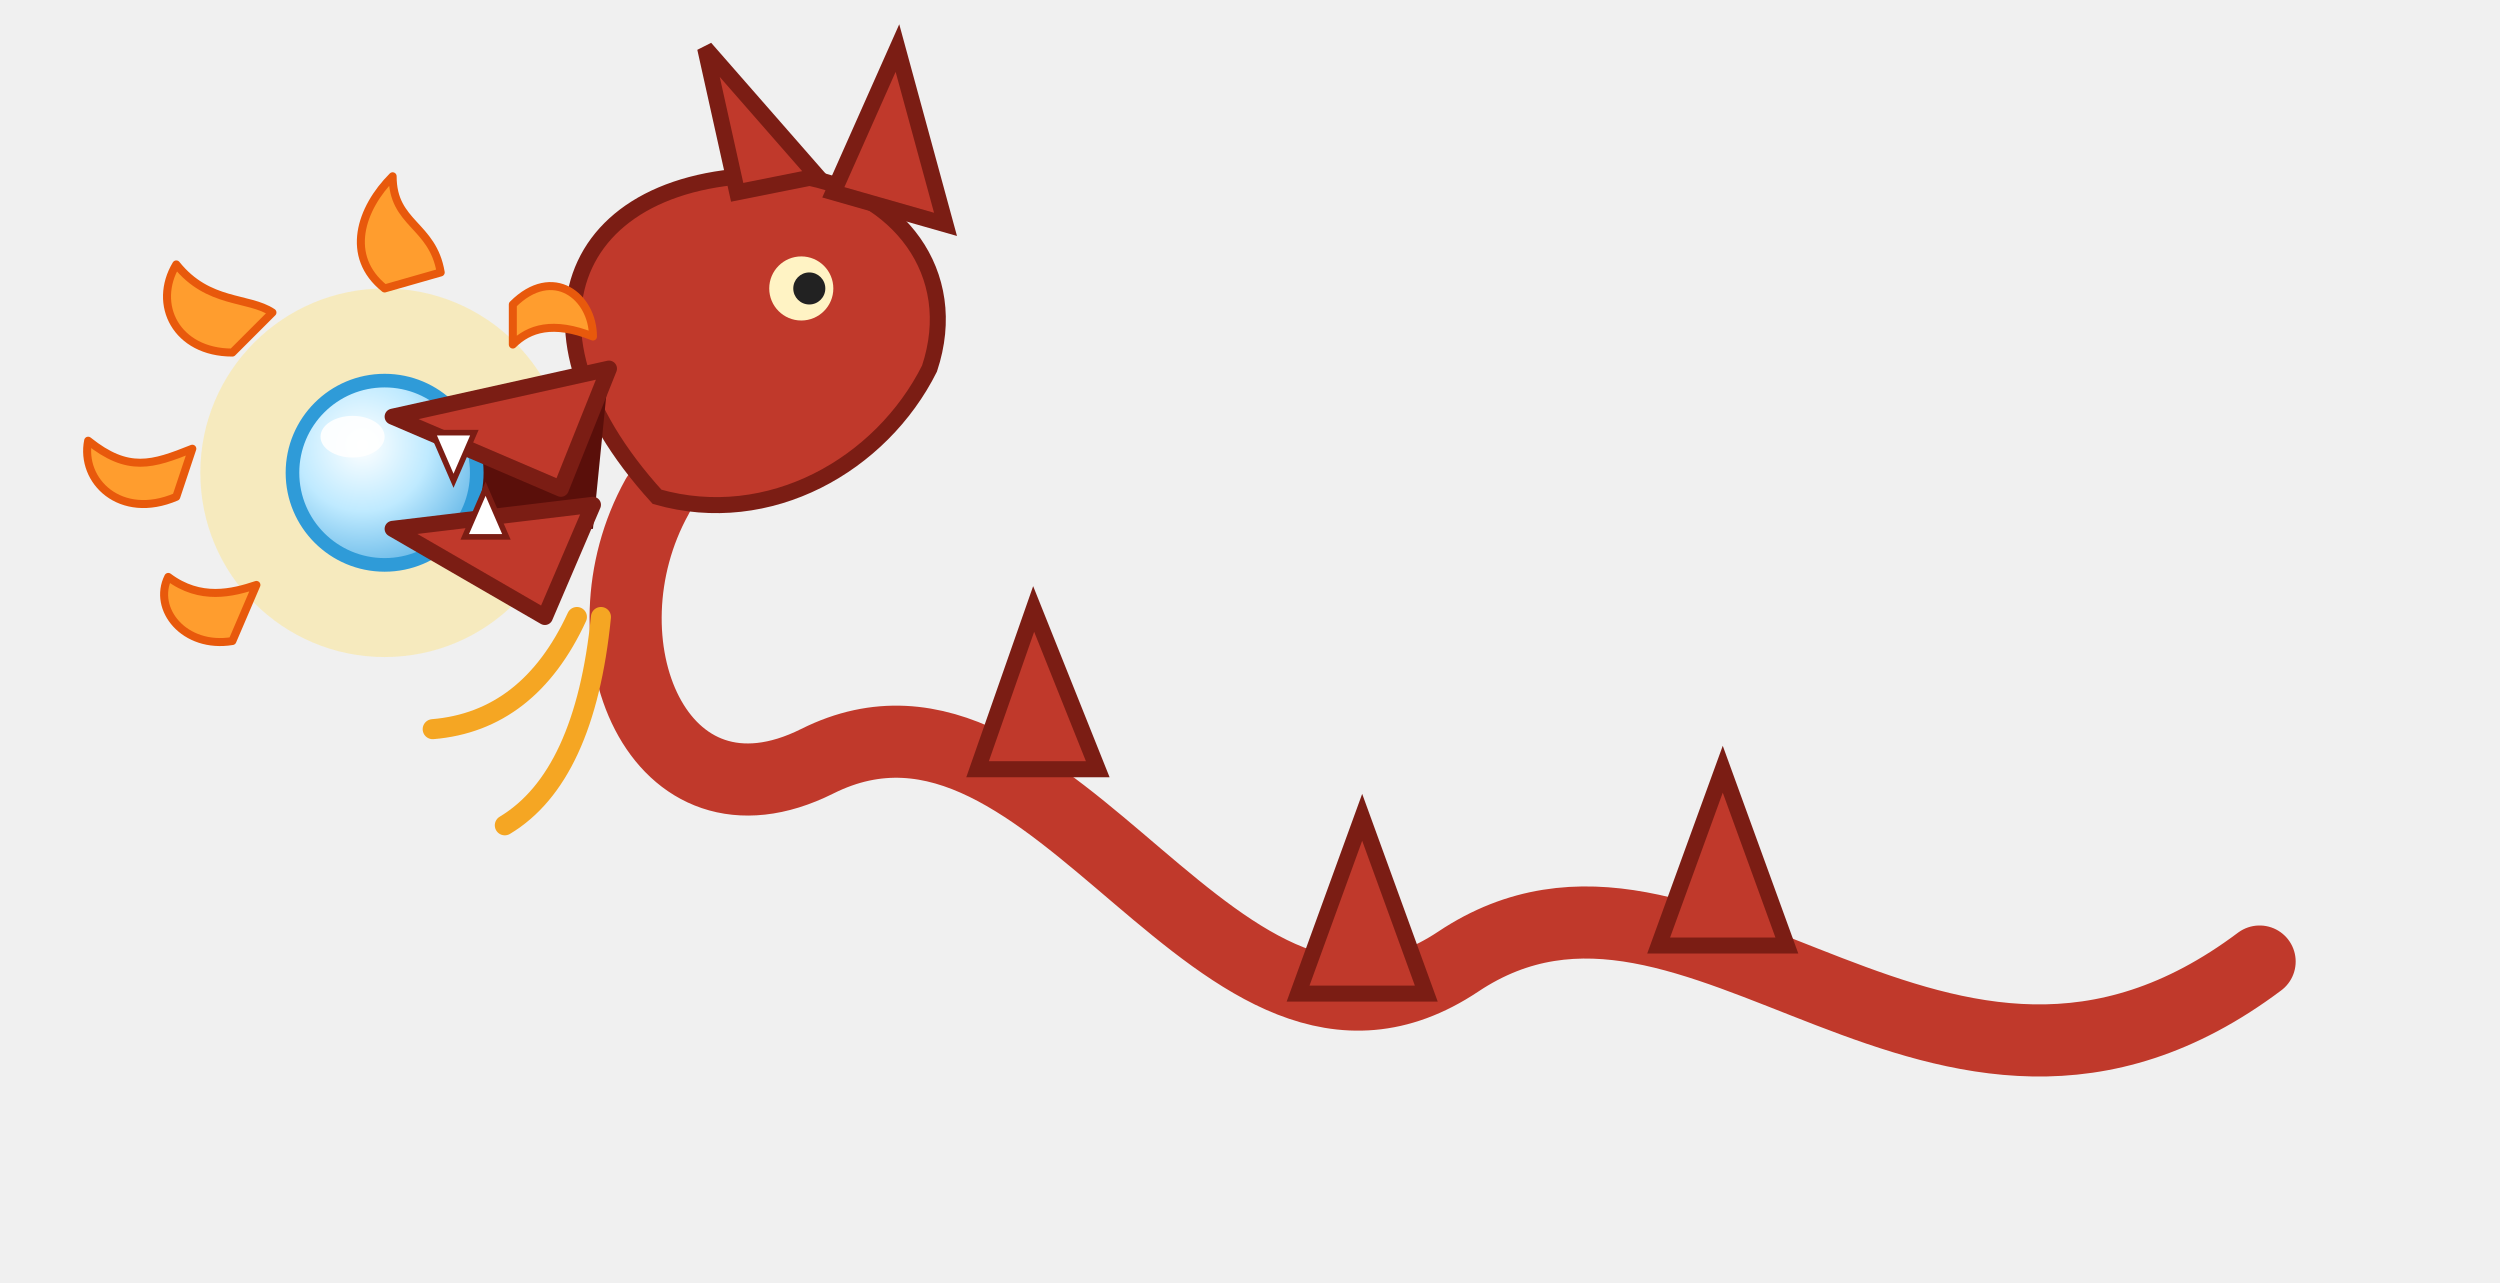
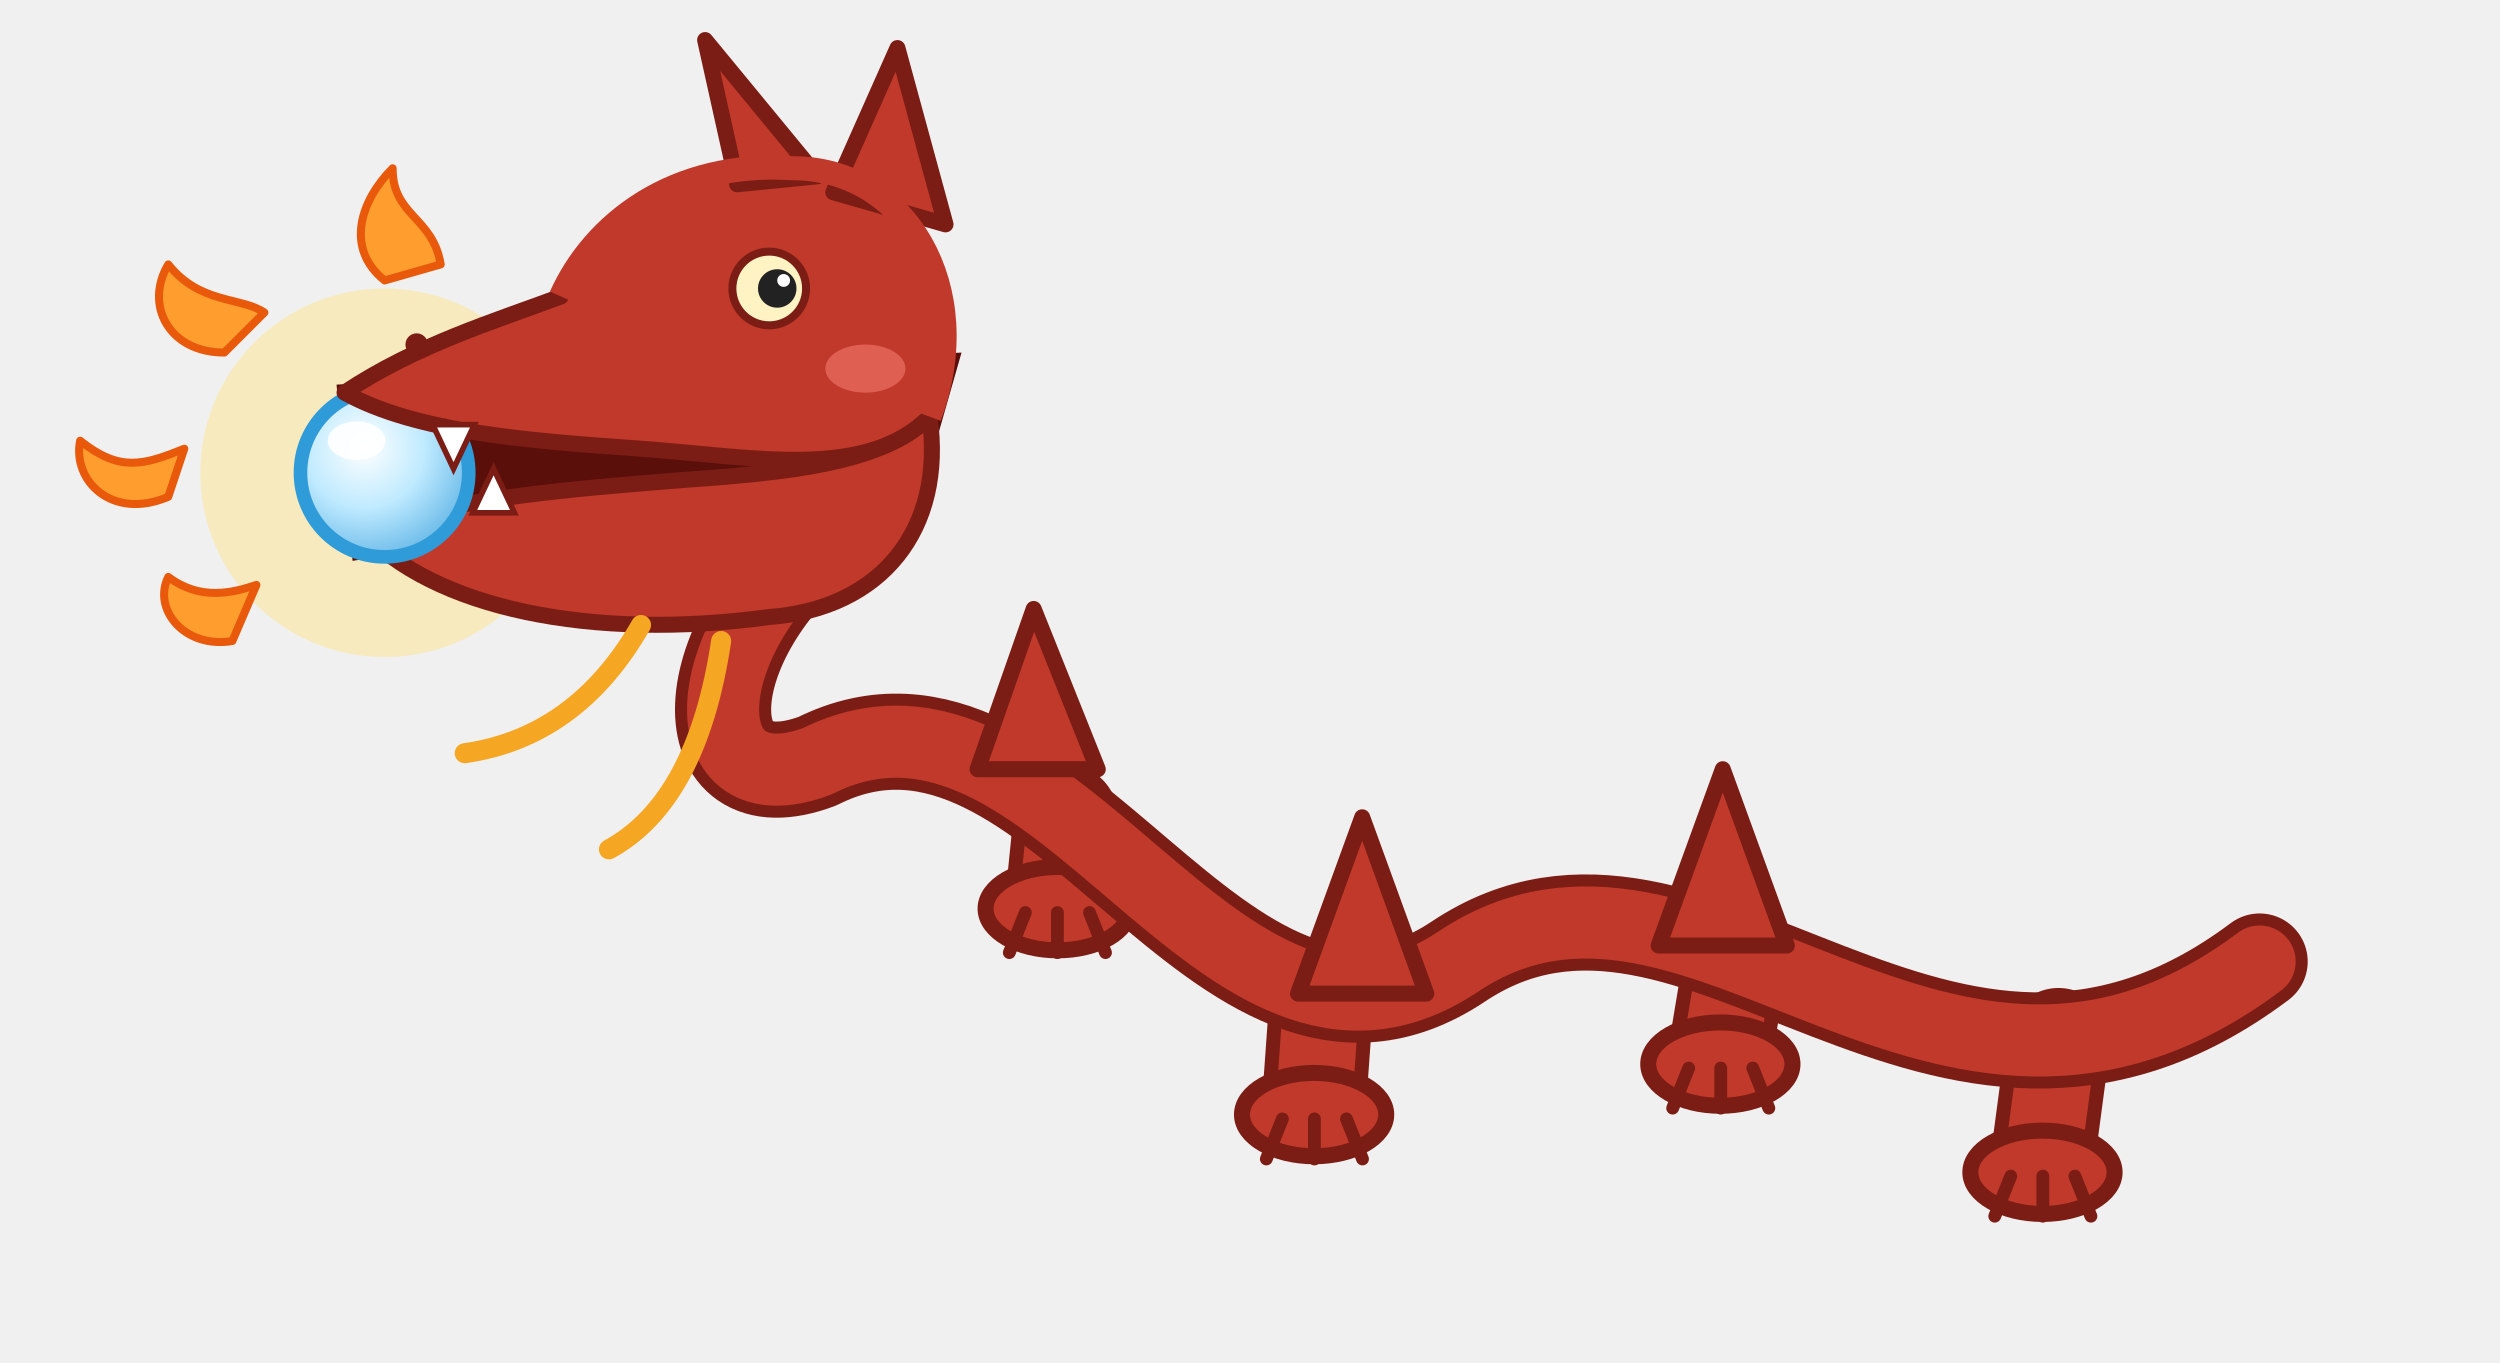
- <svg xmlns="http://www.w3.org/2000/svg" viewBox="-12 0 312 160" role="img" aria-label="Dragon">
+ <svg xmlns="http://www.w3.org/2000/svg" viewBox="-12 0 312 170" role="img" aria-label="Dragon">
  <defs>
    <radialGradient id="pearl" cx=".38" cy=".35" r=".8">
      <stop offset="0" stop-color="#ffffff" />
      <stop offset=".45" stop-color="#bfeaff" />
      <stop offset="1" stop-color="#4aa8e0" />
    </radialGradient>
  </defs>
-   <g fill="none" stroke="#c0392b" stroke-width="9" stroke-linecap="round" stroke-linejoin="round">
-     <path d="M270 120 C230 150 200 100 170 120 C140 140 120 80 90 95 C70 105 60 80 70 62" />
+   <g stroke-linecap="round">
+     <path d="M244.9 129.8 L242.9 144.8" stroke="#7b1d14" stroke-width="13" fill="none" />
+     <path d="M244.9 129.8 L242.9 144.8" stroke="#c0392b" stroke-width="9.5" fill="none" />
+     <ellipse cx="242.9" cy="146.3" rx="9" ry="5.2" fill="#c0392b" stroke="#7b1d14" stroke-width="2" />
+     <g stroke="#7b1d14" stroke-width="1.6" fill="none">
+       <path d="M238.946 146.781 l-2.0 5" />
+       <path d="M242.946 146.781 l0.0 5" />
+       <path d="M246.946 146.781 l2.0 5" />
+     </g>
  </g>
-   <g fill="#c0392b" stroke="#7b1d14" stroke-width="2">
-     <path d="M70 62 C50 40 60 20 88 22 C100 24 108 34 104 46 C98 58 84 66 70 62Z" />
-     <path d="M92 24 L100 6 L106 28Z" />
-     <path d="M80 24 L76 6 L90 22Z" />
+   <g stroke-linecap="round">
+     <path d="M204.7 119.3 L202.7 131.3" stroke="#7b1d14" stroke-width="13" fill="none" />
+     <path d="M204.7 119.3 L202.7 131.3" stroke="#c0392b" stroke-width="9.5" fill="none" />
+     <ellipse cx="202.7" cy="132.8" rx="9" ry="5.2" fill="#c0392b" stroke="#7b1d14" stroke-width="2" />
+     <g stroke="#7b1d14" stroke-width="1.6" fill="none">
+       <path d="M198.749 133.293 l-2.0 5" />
+       <path d="M202.749 133.293 l0.0 5" />
+       <path d="M206.749 133.293 l2.0 5" />
+     </g>
+   </g>
+   <g stroke-linecap="round">
+     <path d="M153.0 123.6 L152.0 137.6" stroke="#7b1d14" stroke-width="13" fill="none" />
+     <path d="M153.0 123.6 L152.0 137.6" stroke="#c0392b" stroke-width="9.5" fill="none" />
+     <ellipse cx="152.0" cy="139.1" rx="9" ry="5.2" fill="#c0392b" stroke="#7b1d14" stroke-width="2" />
+     <g stroke="#7b1d14" stroke-width="1.6" fill="none">
+       <path d="M148.04 139.64 l-2.0 5" />
+       <path d="M152.04 139.64 l0.0 5" />
+       <path d="M156.04 139.64 l2.0 5" />
+     </g>
+   </g>
+   <g stroke-linecap="round">
+     <path d="M121.0 101.9 L120.0 111.9" stroke="#7b1d14" stroke-width="13" fill="none" />
+     <path d="M121.0 101.9 L120.0 111.9" stroke="#c0392b" stroke-width="9.5" fill="none" />
+     <ellipse cx="120.0" cy="113.4" rx="9" ry="5.2" fill="#c0392b" stroke="#7b1d14" stroke-width="2" />
+     <g stroke="#7b1d14" stroke-width="1.6" fill="none">
+       <path d="M115.965 113.885 l-2.0 5" />
+       <path d="M119.965 113.885 l0.0 5" />
+       <path d="M123.965 113.885 l2.0 5" />
+     </g>
+   </g>
+   <path d="M270 120 C230 150 200 100 170 120 C140 140 120 80 90 95 C74 101 74 80 92 66" fill="none" stroke="#7b1d14" stroke-width="12" stroke-linecap="round" stroke-linejoin="round" />
+   <path d="M270 120 C230 150 200 100 170 120 C140 140 120 80 90 95 C74 101 74 80 92 66" fill="none" stroke="#c0392b" stroke-width="9" stroke-linecap="round" stroke-linejoin="round" />
+   <g fill="#c0392b" stroke="#7b1d14" stroke-width="2" stroke-linejoin="round">
    <path d="M195 118 l8 -22 l8 22Z M150 124 l8 -22 l8 22Z M110 96 l7 -20 l8 20Z" />
  </g>
-   <circle cx="88" cy="36" r="4" fill="#fff3c4" />
-   <circle cx="89" cy="36" r="2" fill="#222" />
  <circle cx="36" cy="59" r="23" fill="#ffe27a" opacity=".42" />
  <g fill="#ff9d2e" stroke="#e8590c" stroke-width="1" stroke-linejoin="round">
-     <path d="M36 36 c-5 -4 -3 -10 1 -14 c0 6 5 6 6 12z" />
-     <path d="M17 44 c-7 0 -10 -6 -7 -11 c4 5 9 4 12 6z" />
-     <path d="M10 62 c-7 3 -12 -2 -11 -7 c5 4 8 3 13 1z" />
-     <path d="M52 38 c5 -5 10 -1 10 4 c-5 -2 -8 -1 -10 1z" />
+     <path d="M36 35 c-5 -4 -3 -10 1 -14 c0 6 5 6 6 12z" />
+     <path d="M16 44 c-7 0 -10 -6 -7 -11 c4 5 9 4 12 6z" />
+     <path d="M9 62 c-7 3 -12 -2 -11 -7 c5 4 8 3 13 1z" />
    <path d="M17 80 c-6 1 -10 -4 -8 -8 c4 3 8 2 11 1z" />
  </g>
-   <path d="M64 46 L40 52 L38 67 L62 66Z" fill="#5a0f0a" />
-   <circle cx="36" cy="59" r="11.5" fill="url(#pearl)" stroke="#2f9bd8" stroke-width="1.7" />
-   <ellipse cx="32" cy="54.5" rx="4" ry="2.6" fill="#fff" opacity=".9" />
-   <path d="M62 63 L37 66 L56 77Z" fill="#c0392b" stroke="#7b1d14" stroke-width="2" stroke-linejoin="round" />
-   <path d="M64 46 L37 52 L58 61Z" fill="#c0392b" stroke="#7b1d14" stroke-width="2" stroke-linejoin="round" />
+   <path d="M30 48 L108 44 L104 58 L32 70Z" fill="#5a0f0a" />
+   <path d="M33 66 C46 62 60 61 72 60 C86 59 98 58 104 52 C106 66 98 76 84 77 C62 80 42 76 33 66Z" fill="#c0392b" stroke="#7b1d14" stroke-width="2" stroke-linejoin="round" />
+   <circle cx="36" cy="59" r="10.5" fill="url(#pearl)" stroke="#2f9bd8" stroke-width="1.7" />
+   <ellipse cx="32.5" cy="55" rx="3.6" ry="2.4" fill="#fff" opacity=".9" />
+   <path d="M104 52 C110 36 101 21 87 21 C72 20 62 28 58 37 C50 40 40 43 31 49 C40 54 54 55 68 56 C82 57 96 60 104 52Z" fill="#c0392b" stroke="#7b1d14" stroke-width="2" stroke-linejoin="round" />
+   <g fill="#c0392b" stroke="#7b1d14" stroke-width="2" stroke-linejoin="round">
+     <path d="M92 24 L100 6 L106 28Z" />
+     <path d="M80 23 L76 5 L90 22Z" />
+   </g>
+   <path d="M104 52 C110 36 101 21 87 21 C72 20 62 28 58 37" fill="none" stroke="#c0392b" stroke-width="3" />
  <g fill="#fff" stroke="#7b1d14" stroke-width=".7">
-     <path d="M42 54 l2.6 6 l2.6 -6z" />
-     <path d="M46 67 l2.6 -6 l2.6 6z" />
+     <path d="M42 53 l2.6 5.5 l2.6 -5.5z" />
+     <path d="M47 64 l2.6 -5.5 l2.6 5.5z" />
  </g>
+   <circle cx="84" cy="36" r="4.6" fill="#fff3c4" stroke="#7b1d14" stroke-width="1" />
+   <circle cx="85" cy="36" r="2.4" fill="#222" />
+   <circle cx="85.8" cy="35" r=".8" fill="#fff" />
+   <circle cx="40" cy="43" r="1.4" fill="#7b1d14" />
+   <ellipse cx="96" cy="46" rx="5" ry="3" fill="#ec7063" opacity=".7" />
  <g fill="none" stroke="#f5a623" stroke-width="2.5" stroke-linecap="round">
-     <path d="M60 77 Q54 90 42 91" />
-     <path d="M63 77 Q61 97 51 103" />
+     <path d="M68 78 Q60 92 46 94" />
+     <path d="M78 80 Q75 100 64 106" />
  </g>
</svg>
